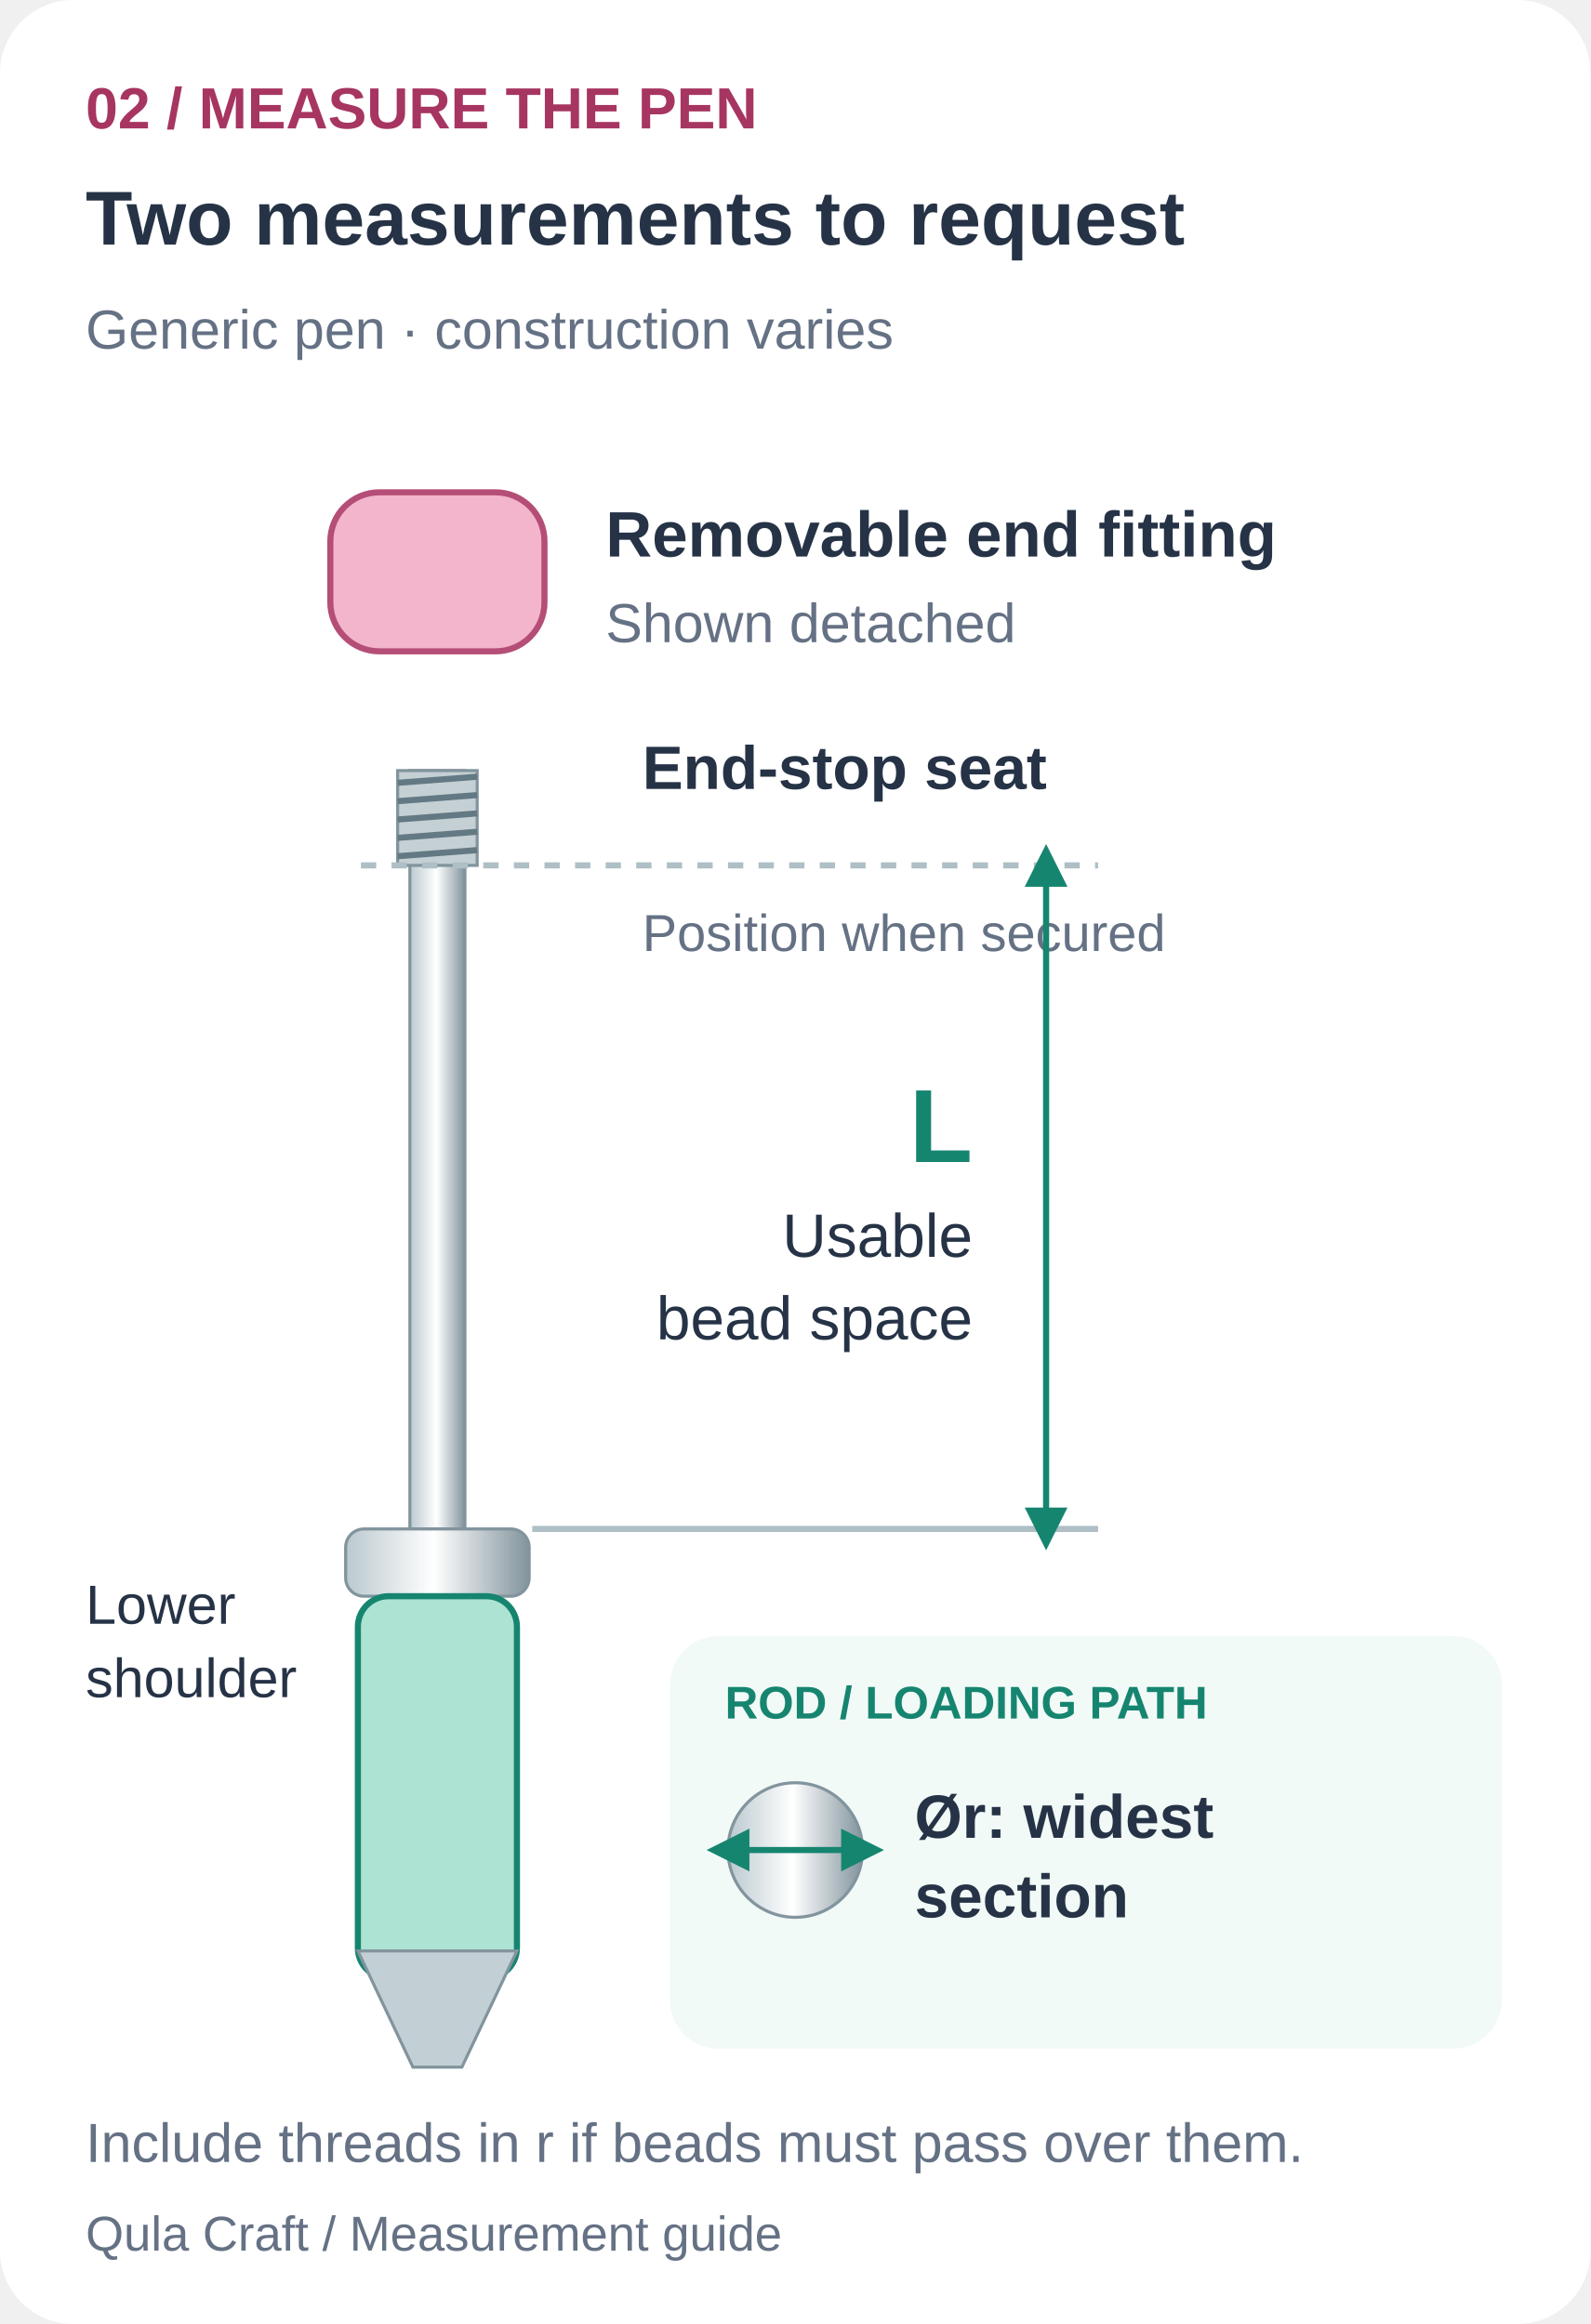
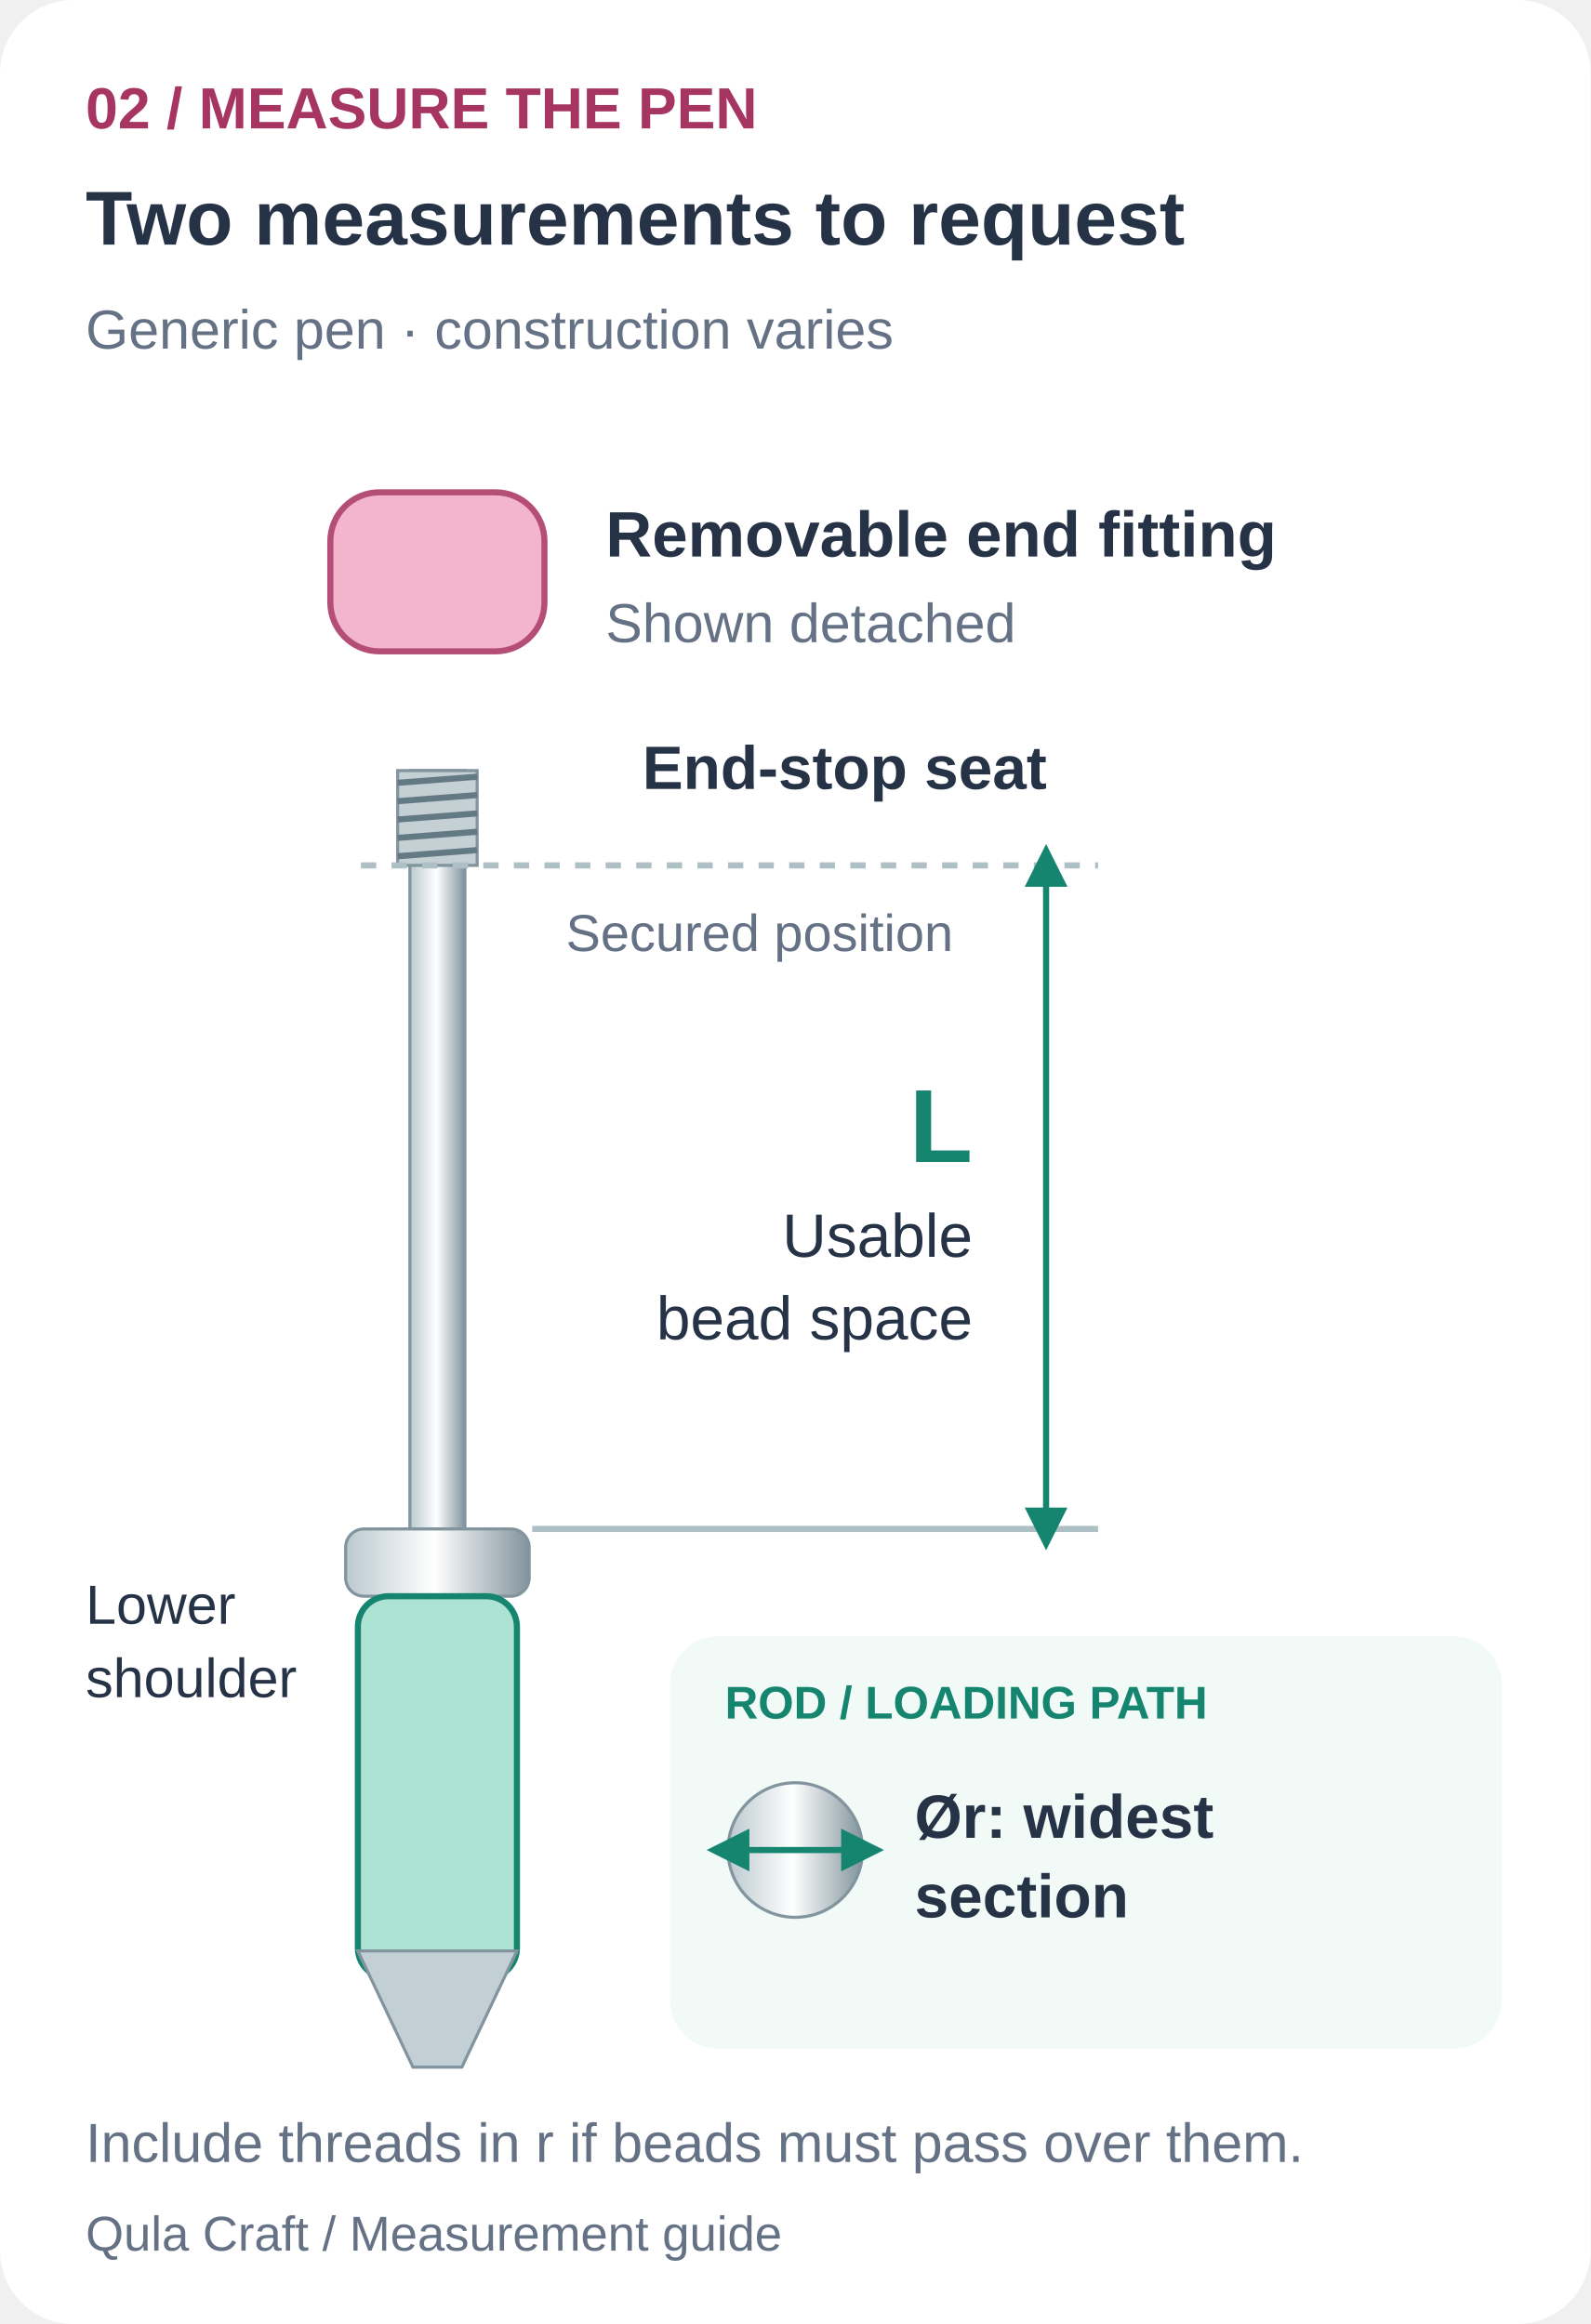
<svg xmlns="http://www.w3.org/2000/svg" width="520" height="760" viewBox="0 0 520 760" role="img" aria-labelledby="title desc">
  <defs>
    <marker id="arrow" viewBox="0 0 8 8" refX="4" refY="4" markerWidth="7" markerHeight="7" orient="auto-start-reverse">
      <path d="M0 0L8 4L0 8Z" fill="#168570" />
    </marker>
    <linearGradient id="bead" x1="0" y1="0" x2="1" y2="1">
      <stop stop-color="#ffeaf3" />
      <stop offset="1" stop-color="#efa8c3" />
    </linearGradient>
    <linearGradient id="metal">
      <stop stop-color="#bbc9cf" />
      <stop offset=".48" stop-color="#fff" />
      <stop offset="1" stop-color="#82949d" />
    </linearGradient>
  </defs>
  <rect width="520" height="760" rx="24" fill="#fff" />
  <g font-family="Arial, Helvetica, sans-serif">
    <text x="28" y="42" font-size="19" fill="#a73561" font-weight="700" text-anchor="start">02 / MEASURE THE PEN</text>
    <text x="28" y="80" font-size="25" fill="#263346" font-weight="700" text-anchor="start">Two measurements to request</text>
    <text x="28" y="114" font-size="18" fill="#657184" font-weight="400" text-anchor="start">Generic pen · construction varies</text>
    <rect x="108" y="161" width="70" height="52" rx="16" fill="#f3b5cb" stroke="#b54e77" stroke-width="2" />
    <text x="198" y="182" font-size="21" fill="#263346" font-weight="700" text-anchor="start">Removable end fitting</text>
    <text x="198" y="210" font-size="18" fill="#657184" font-weight="400" text-anchor="start">Shown detached</text>
    <rect x="134" y="252" width="18" height="248" fill="url(#metal)" stroke="#82949d" />
    <rect x="130" y="252" width="26" height="31" fill="#c5d0d5" stroke="#82949d" />
    <line x1="130" y1="256" x2="156" y2="254" stroke="#637984" stroke-width="2" />
    <line x1="130" y1="262" x2="156" y2="260" stroke="#637984" stroke-width="2" />
    <line x1="130" y1="268" x2="156" y2="266" stroke="#637984" stroke-width="2" />
    <line x1="130" y1="274" x2="156" y2="272" stroke="#637984" stroke-width="2" />
    <line x1="130" y1="280" x2="156" y2="278" stroke="#637984" stroke-width="2" />
    <line x1="118" y1="283" x2="359" y2="283" stroke="#aebfc5" stroke-width="2" stroke-dasharray="5 5" />
    <text x="210" y="258" font-size="20" fill="#263346" font-weight="700" text-anchor="start">End-stop seat</text>
-     <text x="210" y="311" font-size="17" fill="#657184" font-weight="400" text-anchor="start">Position when secured</text>
+     <text x="185" y="311" font-size="17" fill="#657184" font-weight="400" text-anchor="start">Secured position</text>
    <rect x="113" y="500" width="60" height="22" rx="6" fill="url(#metal)" stroke="#82949d" />
    <rect x="117" y="522" width="52" height="125" rx="10" fill="#ade3d3" stroke="#168570" stroke-width="2" />
    <path d="M117 638H169L151 676H135Z" fill="#c2d0d6" stroke="#82949d" />
    <line x1="174" y1="500" x2="359" y2="500" stroke="#aebfc5" stroke-width="2" />
    <line x1="342" y1="283" x2="342" y2="500" stroke="#168570" stroke-width="2" marker-start="url(#arrow)" marker-end="url(#arrow)" />
    <text x="318" y="380" font-size="34" fill="#168570" font-weight="700" text-anchor="end">L</text>
    <text x="318" y="411" font-size="20" fill="#263346" font-weight="400" text-anchor="end">Usable</text>
    <text x="318" y="438" font-size="20" fill="#263346" font-weight="400" text-anchor="end">bead space</text>
    <text x="28" y="531" font-size="18" fill="#263346" font-weight="400" text-anchor="start">Lower</text>
    <text x="28" y="555" font-size="18" fill="#263346" font-weight="400" text-anchor="start">shoulder</text>
    <rect x="219" y="535" width="272" height="135" rx="16" fill="#f1faf7" />
    <text x="237" y="562" font-size="15" fill="#168570" font-weight="700" text-anchor="start">ROD / LOADING PATH</text>
    <circle cx="260" cy="605" r="22" fill="url(#metal)" stroke="#82949d" />
    <line x1="238" y1="605" x2="282" y2="605" stroke="#168570" stroke-width="2" marker-start="url(#arrow)" marker-end="url(#arrow)" />
    <text x="299" y="601" font-size="20" fill="#263346" font-weight="700" text-anchor="start">Ør: widest</text>
    <text x="299" y="627" font-size="20" fill="#263346" font-weight="700" text-anchor="start">section</text>
    <text x="28" y="707" font-size="18" fill="#657184" font-weight="400" text-anchor="start">Include threads in r if beads must pass over them.</text>
    <text x="28" y="736" font-size="16" fill="#657184" font-weight="400" text-anchor="start">Qula Craft  /  Measurement guide</text>
  </g>
</svg>
